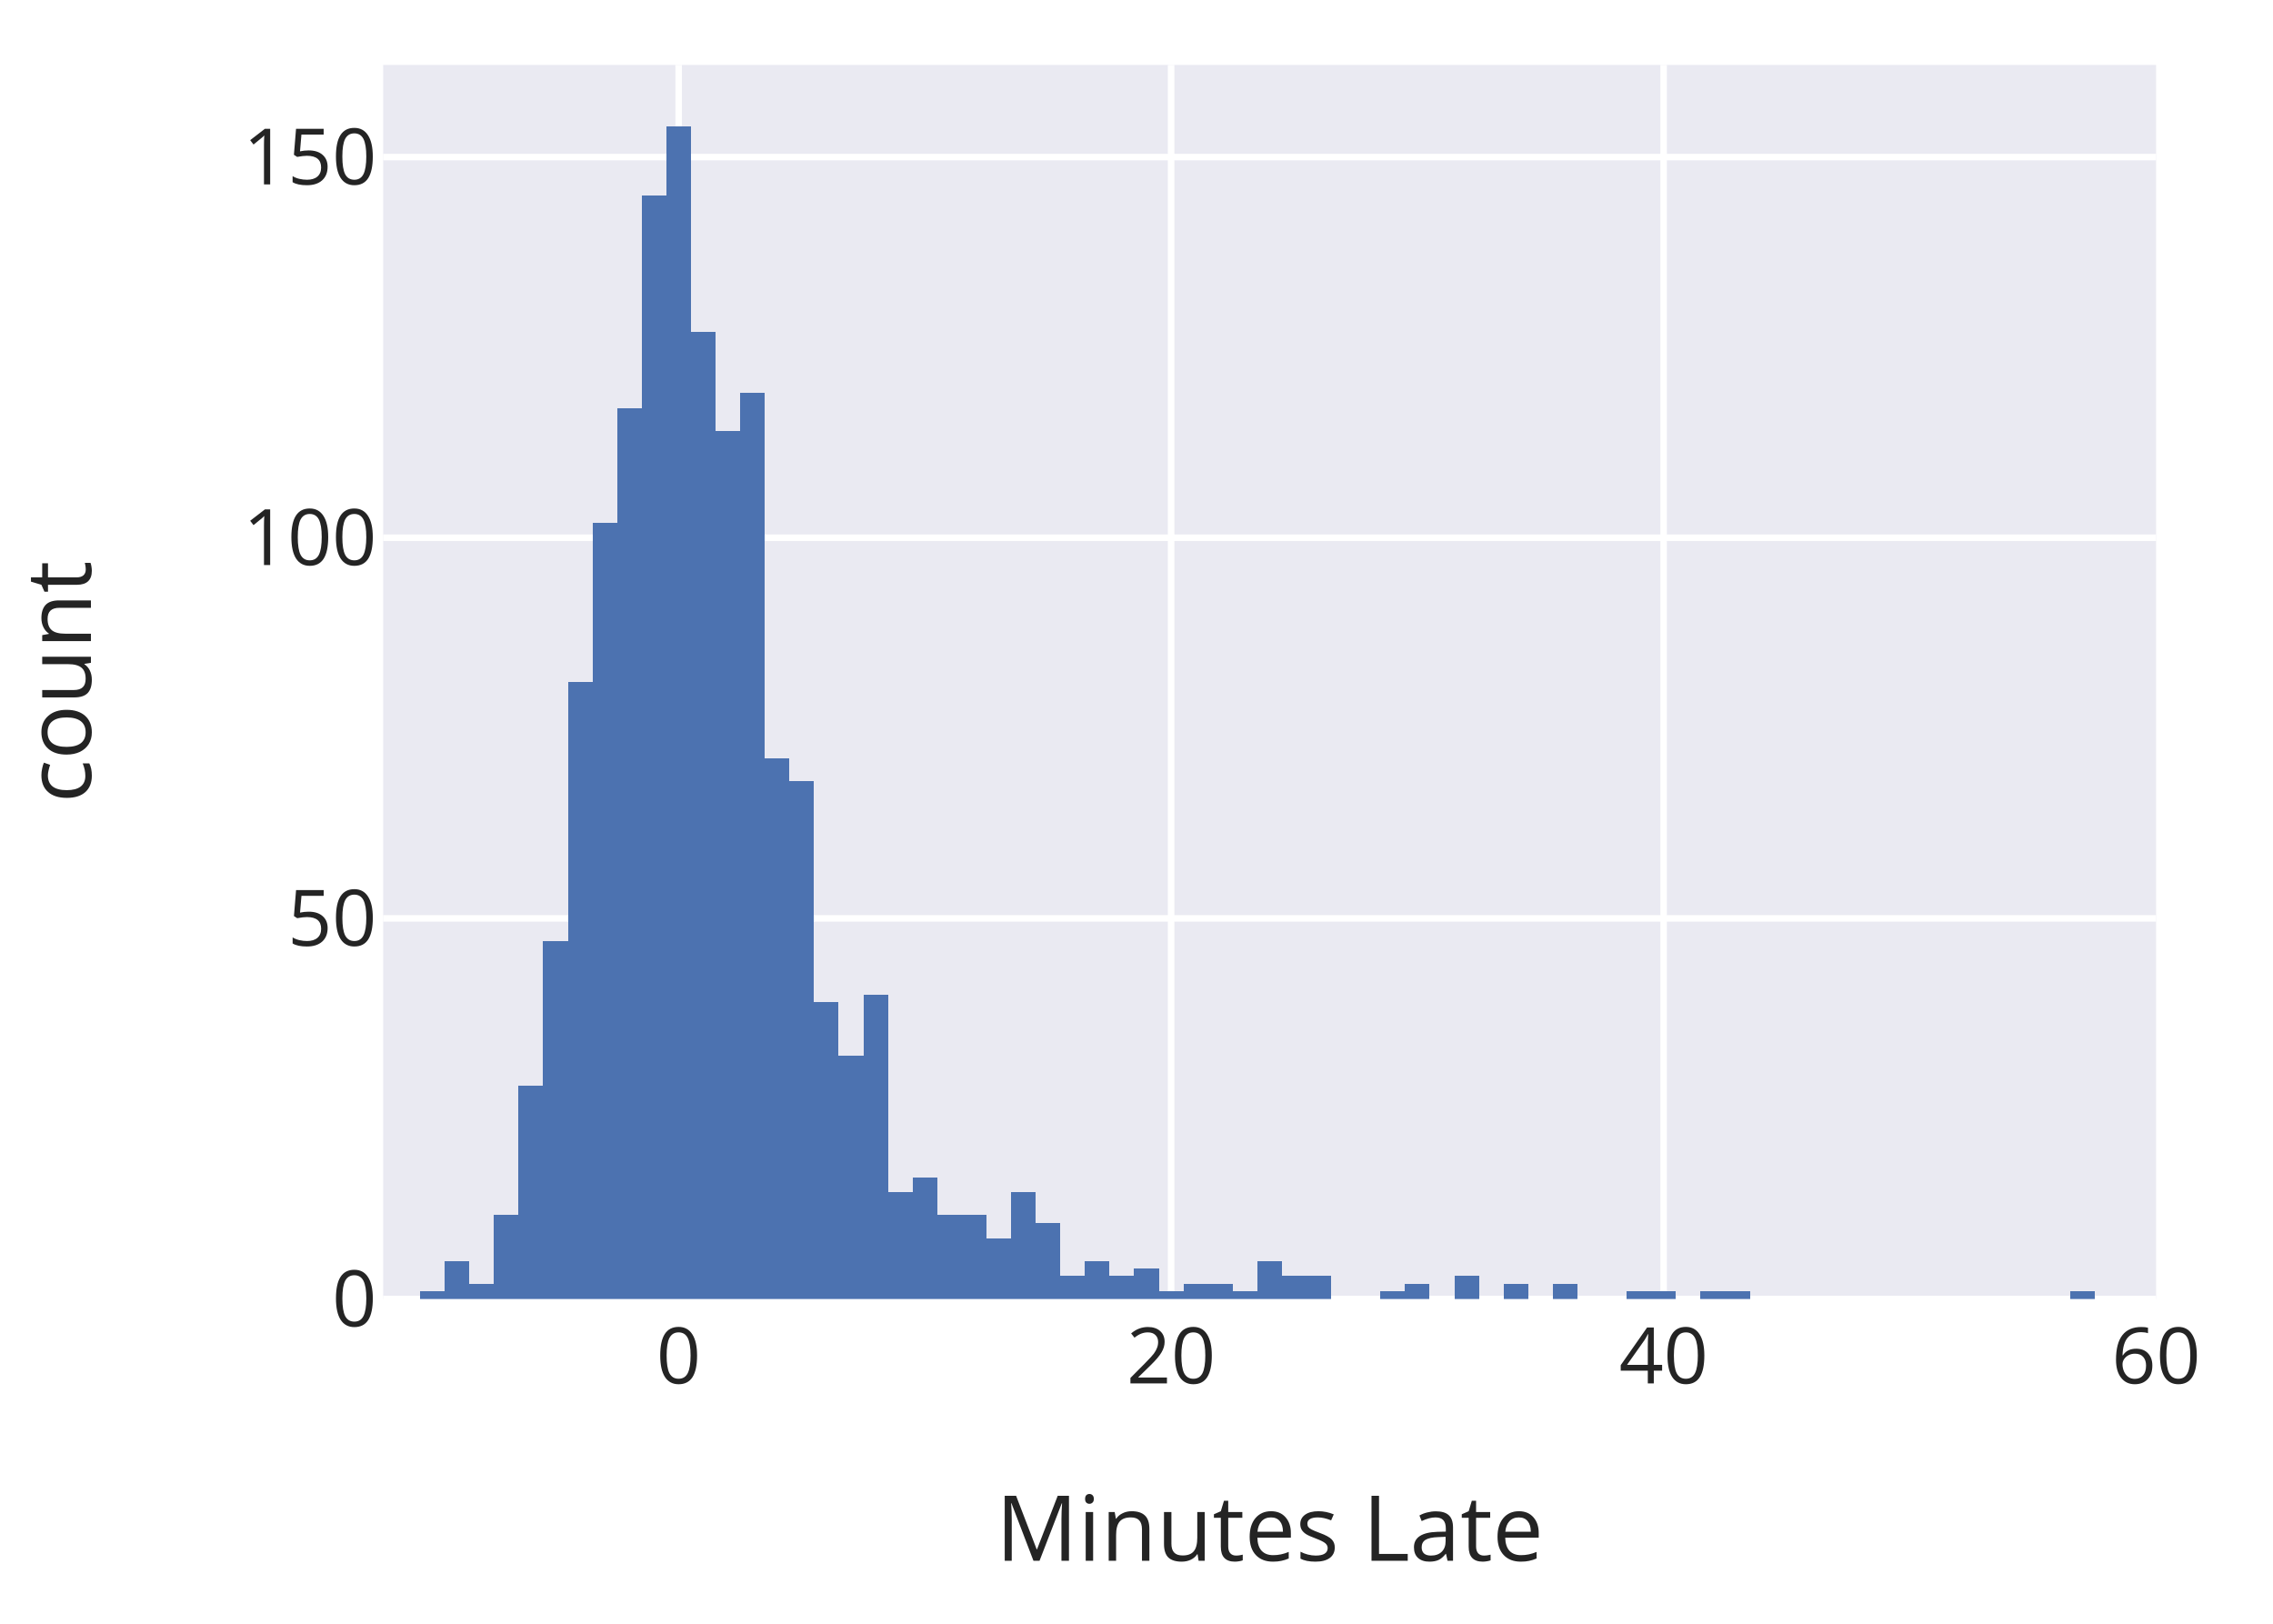
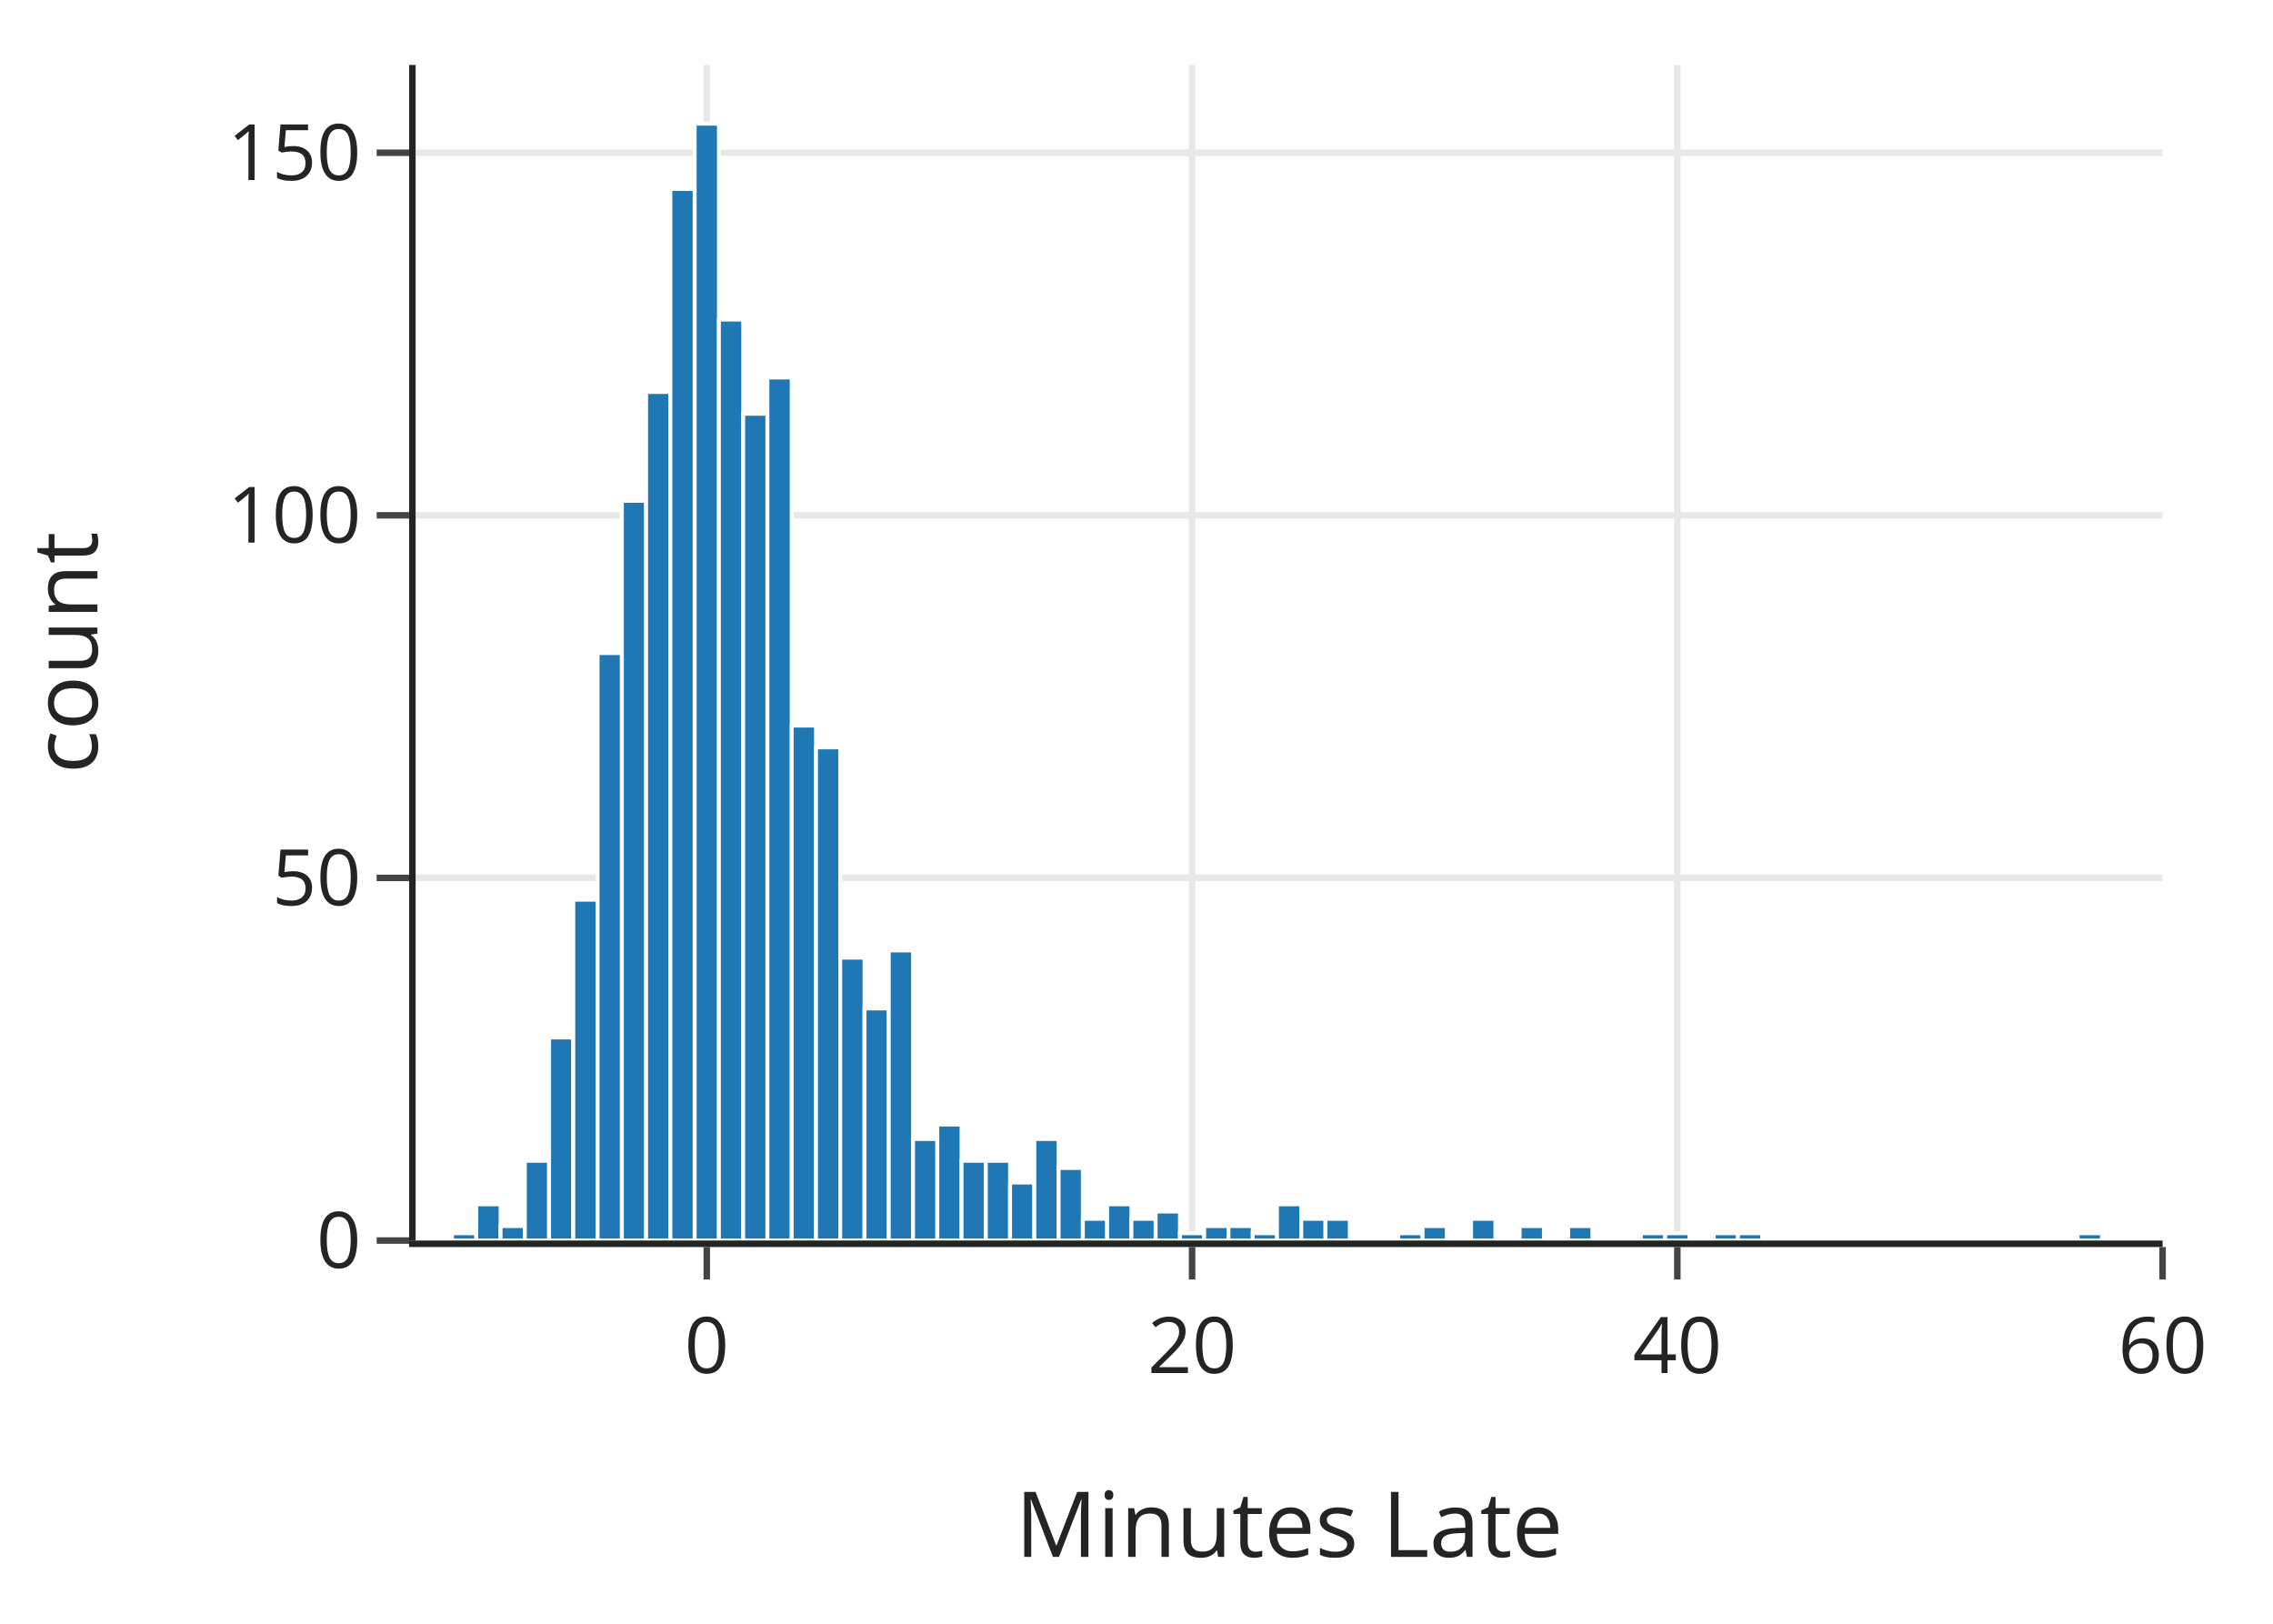
<svg xmlns="http://www.w3.org/2000/svg" class="main-svg" width="350" height="250" style="" viewBox="0 0 350 250">
  <rect x="0" y="0" width="350" height="250" style="fill: rgb(255, 255, 255); fill-opacity: 1;" />
-   <defs id="defs-9972bc">
+   <defs id="defs-7f728b">
    <g class="clips">
-       <clipPath id="clip9972bcxyplot" class="plotclip">
-         <rect width="273" height="190" />
+       <clipPath id="clip7f728bxyplot" class="plotclip">
+         <rect width="269" height="181" />
      </clipPath>
-       <clipPath class="axesclip" id="clip9972bcx">
-         <rect x="59" y="0" width="273" height="250" />
+       <clipPath class="axesclip" id="clip7f728bx">
+         <rect x="64" y="0" width="269" height="250" />
      </clipPath>
-       <clipPath class="axesclip" id="clip9972bcy">
-         <rect x="0" y="10" width="350" height="190" />
+       <clipPath class="axesclip" id="clip7f728by">
+         <rect x="0" y="10" width="350" height="181" />
      </clipPath>
-       <clipPath class="axesclip" id="clip9972bcxy">
-         <rect x="59" y="10" width="273" height="190" />
+       <clipPath class="axesclip" id="clip7f728bxy">
+         <rect x="64" y="10" width="269" height="181" />
      </clipPath>
    </g>
    <g class="gradients" />
    <g class="patterns" />
  </defs>
-   <g class="bglayer">
-     <rect class="bg" x="59" y="10" width="273" height="190" style="fill: rgb(234, 234, 242); fill-opacity: 1; stroke-width: 0;" />
-   </g>
+   <g class="bglayer" />
  <g class="layer-below">
    <g class="imagelayer" />
    <g class="shapelayer" />
  </g>
  <g class="cartesianlayer">
    <g class="subplot xy">
      <g class="layer-subplot">
        <g class="shapelayer" />
        <g class="imagelayer" />
      </g>
      <g class="gridlayer">
        <g class="x">
-           <path class="xgrid crisp" transform="translate(104.5,0)" d="M0,10v190" style="stroke: rgb(255, 255, 255); stroke-opacity: 1; stroke-width: 1px;" />
-           <path class="xgrid crisp" transform="translate(180.33,0)" d="M0,10v190" style="stroke: rgb(255, 255, 255); stroke-opacity: 1; stroke-width: 1px;" />
-           <path class="xgrid crisp" transform="translate(256.17,0)" d="M0,10v190" style="stroke: rgb(255, 255, 255); stroke-opacity: 1; stroke-width: 1px;" />
+           <path class="xgrid crisp" transform="translate(108.83,0)" d="M0,10v181" style="stroke: rgb(232, 232, 232); stroke-opacity: 1; stroke-width: 1px;" />
+           <path class="xgrid crisp" transform="translate(183.56,0)" d="M0,10v181" style="stroke: rgb(232, 232, 232); stroke-opacity: 1; stroke-width: 1px;" />
+           <path class="xgrid crisp" transform="translate(258.28,0)" d="M0,10v181" style="stroke: rgb(232, 232, 232); stroke-opacity: 1; stroke-width: 1px;" />
        </g>
        <g class="y">
-           <path class="ygrid crisp" transform="translate(0,141.4)" d="M59,0h273" style="stroke: rgb(255, 255, 255); stroke-opacity: 1; stroke-width: 1px;" />
-           <path class="ygrid crisp" transform="translate(0,82.79)" d="M59,0h273" style="stroke: rgb(255, 255, 255); stroke-opacity: 1; stroke-width: 1px;" />
-           <path class="ygrid crisp" transform="translate(0,24.19)" d="M59,0h273" style="stroke: rgb(255, 255, 255); stroke-opacity: 1; stroke-width: 1px;" />
-         </g>
-       </g>
-       <g class="zerolinelayer">
-         <path class="yzl zl crisp" transform="translate(0,200)" d="M59,0h273" style="stroke: rgb(255, 255, 255); stroke-opacity: 1; stroke-width: 1px;" />
-       </g>
+           <path class="ygrid crisp" transform="translate(0,135.17)" d="M64,0h269" style="stroke: rgb(232, 232, 232); stroke-opacity: 1; stroke-width: 1px;" />
+           <path class="ygrid crisp" transform="translate(0,79.34)" d="M64,0h269" style="stroke: rgb(232, 232, 232); stroke-opacity: 1; stroke-width: 1px;" />
+           <path class="ygrid crisp" transform="translate(0,23.52)" d="M64,0h269" style="stroke: rgb(232, 232, 232); stroke-opacity: 1; stroke-width: 1px;" />
+         </g>
+       </g>
+       <g class="zerolinelayer" />
      <path class="xlines-below" />
      <path class="ylines-below" />
      <g class="overlines-below" />
      <g class="xaxislayer-below" />
      <g class="yaxislayer-below" />
      <g class="overaxes-below" />
-       <g class="plot" transform="translate(59,10)" clip-path="url(#clip9972bcxyplot)">
+       <g class="plot" transform="translate(64,10)" clip-path="url(#clip7f728bxyplot)">
        <g class="barlayer mlayer">
-           <g class="trace bars" shape-rendering="crispEdges" style="opacity: 1;">
+           <g class="trace bars" style="opacity: 1;">
            <g class="points">
              <g class="point">
-                 <path d="M5.69,190V188.83H9.48V190Z" style="vector-effect: non-scaling-stroke; opacity: 1; stroke-width: 0px; fill: rgb(76, 114, 176); fill-opacity: 1;" />
-               </g>
-               <g class="point">
-                 <path d="M9.48,190V184.14H13.27V190Z" style="vector-effect: non-scaling-stroke; opacity: 1; stroke-width: 0px; fill: rgb(76, 114, 176); fill-opacity: 1;" />
-               </g>
-               <g class="point">
-                 <path d="M13.27,190V187.66H17.06V190Z" style="vector-effect: non-scaling-stroke; opacity: 1; stroke-width: 0px; fill: rgb(76, 114, 176); fill-opacity: 1;" />
-               </g>
-               <g class="point">
-                 <path d="M17.06,190V177.11H20.85V190Z" style="vector-effect: non-scaling-stroke; opacity: 1; stroke-width: 0px; fill: rgb(76, 114, 176); fill-opacity: 1;" />
-               </g>
-               <g class="point">
-                 <path d="M20.85,190V157.18H24.65V190Z" style="vector-effect: non-scaling-stroke; opacity: 1; stroke-width: 0px; fill: rgb(76, 114, 176); fill-opacity: 1;" />
-               </g>
-               <g class="point">
-                 <path d="M24.65,190V134.91H28.44V190Z" style="vector-effect: non-scaling-stroke; opacity: 1; stroke-width: 0px; fill: rgb(76, 114, 176); fill-opacity: 1;" />
-               </g>
-               <g class="point">
-                 <path d="M28.44,190V95.06H32.23V190Z" style="vector-effect: non-scaling-stroke; opacity: 1; stroke-width: 0px; fill: rgb(76, 114, 176); fill-opacity: 1;" />
-               </g>
-               <g class="point">
-                 <path d="M32.23,190V70.45H36.02V190Z" style="vector-effect: non-scaling-stroke; opacity: 1; stroke-width: 0px; fill: rgb(76, 114, 176); fill-opacity: 1;" />
-               </g>
-               <g class="point">
-                 <path d="M36.02,190V52.87H39.81V190Z" style="vector-effect: non-scaling-stroke; opacity: 1; stroke-width: 0px; fill: rgb(76, 114, 176); fill-opacity: 1;" />
-               </g>
-               <g class="point">
-                 <path d="M39.81,190V20.05H43.6V190Z" style="vector-effect: non-scaling-stroke; opacity: 1; stroke-width: 0px; fill: rgb(76, 114, 176); fill-opacity: 1;" />
-               </g>
-               <g class="point">
-                 <path d="M43.6,190V9.5H47.4V190Z" style="vector-effect: non-scaling-stroke; opacity: 1; stroke-width: 0px; fill: rgb(76, 114, 176); fill-opacity: 1;" />
-               </g>
-               <g class="point">
-                 <path d="M47.4,190V41.15H51.19V190Z" style="vector-effect: non-scaling-stroke; opacity: 1; stroke-width: 0px; fill: rgb(76, 114, 176); fill-opacity: 1;" />
-               </g>
-               <g class="point">
-                 <path d="M51.19,190V56.38H54.98V190Z" style="vector-effect: non-scaling-stroke; opacity: 1; stroke-width: 0px; fill: rgb(76, 114, 176); fill-opacity: 1;" />
-               </g>
-               <g class="point">
-                 <path d="M54.98,190V50.52H58.77V190Z" style="vector-effect: non-scaling-stroke; opacity: 1; stroke-width: 0px; fill: rgb(76, 114, 176); fill-opacity: 1;" />
-               </g>
-               <g class="point">
-                 <path d="M58.77,190V106.78H62.56V190Z" style="vector-effect: non-scaling-stroke; opacity: 1; stroke-width: 0px; fill: rgb(76, 114, 176); fill-opacity: 1;" />
-               </g>
-               <g class="point">
-                 <path d="M62.56,190V110.3H66.35V190Z" style="vector-effect: non-scaling-stroke; opacity: 1; stroke-width: 0px; fill: rgb(76, 114, 176); fill-opacity: 1;" />
-               </g>
-               <g class="point">
-                 <path d="M66.35,190V144.29H70.15V190Z" style="vector-effect: non-scaling-stroke; opacity: 1; stroke-width: 0px; fill: rgb(76, 114, 176); fill-opacity: 1;" />
-               </g>
-               <g class="point">
-                 <path d="M70.15,190V152.49H73.94V190Z" style="vector-effect: non-scaling-stroke; opacity: 1; stroke-width: 0px; fill: rgb(76, 114, 176); fill-opacity: 1;" />
-               </g>
-               <g class="point">
-                 <path d="M73.94,190V143.12H77.73V190Z" style="vector-effect: non-scaling-stroke; opacity: 1; stroke-width: 0px; fill: rgb(76, 114, 176); fill-opacity: 1;" />
-               </g>
-               <g class="point">
-                 <path d="M77.73,190V173.59H81.52V190Z" style="vector-effect: non-scaling-stroke; opacity: 1; stroke-width: 0px; fill: rgb(76, 114, 176); fill-opacity: 1;" />
-               </g>
-               <g class="point">
-                 <path d="M81.52,190V171.25H85.31V190Z" style="vector-effect: non-scaling-stroke; opacity: 1; stroke-width: 0px; fill: rgb(76, 114, 176); fill-opacity: 1;" />
-               </g>
-               <g class="point">
-                 <path d="M85.31,190V177.11H89.1V190Z" style="vector-effect: non-scaling-stroke; opacity: 1; stroke-width: 0px; fill: rgb(76, 114, 176); fill-opacity: 1;" />
-               </g>
-               <g class="point">
-                 <path d="M89.1,190V177.11H92.9V190Z" style="vector-effect: non-scaling-stroke; opacity: 1; stroke-width: 0px; fill: rgb(76, 114, 176); fill-opacity: 1;" />
-               </g>
-               <g class="point">
-                 <path d="M92.9,190V180.62H96.69V190Z" style="vector-effect: non-scaling-stroke; opacity: 1; stroke-width: 0px; fill: rgb(76, 114, 176); fill-opacity: 1;" />
-               </g>
-               <g class="point">
-                 <path d="M96.69,190V173.59H100.48V190Z" style="vector-effect: non-scaling-stroke; opacity: 1; stroke-width: 0px; fill: rgb(76, 114, 176); fill-opacity: 1;" />
-               </g>
-               <g class="point">
-                 <path d="M100.48,190V178.28H104.27V190Z" style="vector-effect: non-scaling-stroke; opacity: 1; stroke-width: 0px; fill: rgb(76, 114, 176); fill-opacity: 1;" />
-               </g>
-               <g class="point">
-                 <path d="M104.27,190V186.48H108.06V190Z" style="vector-effect: non-scaling-stroke; opacity: 1; stroke-width: 0px; fill: rgb(76, 114, 176); fill-opacity: 1;" />
-               </g>
-               <g class="point">
-                 <path d="M108.06,190V184.14H111.85V190Z" style="vector-effect: non-scaling-stroke; opacity: 1; stroke-width: 0px; fill: rgb(76, 114, 176); fill-opacity: 1;" />
-               </g>
-               <g class="point">
-                 <path d="M111.85,190V186.48H115.65V190Z" style="vector-effect: non-scaling-stroke; opacity: 1; stroke-width: 0px; fill: rgb(76, 114, 176); fill-opacity: 1;" />
-               </g>
-               <g class="point">
-                 <path d="M115.65,190V185.31H119.44V190Z" style="vector-effect: non-scaling-stroke; opacity: 1; stroke-width: 0px; fill: rgb(76, 114, 176); fill-opacity: 1;" />
-               </g>
-               <g class="point">
-                 <path d="M119.44,190V188.83H123.23V190Z" style="vector-effect: non-scaling-stroke; opacity: 1; stroke-width: 0px; fill: rgb(76, 114, 176); fill-opacity: 1;" />
-               </g>
-               <g class="point">
-                 <path d="M123.23,190V187.66H127.02V190Z" style="vector-effect: non-scaling-stroke; opacity: 1; stroke-width: 0px; fill: rgb(76, 114, 176); fill-opacity: 1;" />
-               </g>
-               <g class="point">
-                 <path d="M127.02,190V187.66H130.81V190Z" style="vector-effect: non-scaling-stroke; opacity: 1; stroke-width: 0px; fill: rgb(76, 114, 176); fill-opacity: 1;" />
-               </g>
-               <g class="point">
-                 <path d="M130.81,190V188.83H134.6V190Z" style="vector-effect: non-scaling-stroke; opacity: 1; stroke-width: 0px; fill: rgb(76, 114, 176); fill-opacity: 1;" />
-               </g>
-               <g class="point">
-                 <path d="M134.6,190V184.14H138.4V190Z" style="vector-effect: non-scaling-stroke; opacity: 1; stroke-width: 0px; fill: rgb(76, 114, 176); fill-opacity: 1;" />
-               </g>
-               <g class="point">
-                 <path d="M138.4,190V186.48H142.19V190Z" style="vector-effect: non-scaling-stroke; opacity: 1; stroke-width: 0px; fill: rgb(76, 114, 176); fill-opacity: 1;" />
-               </g>
-               <g class="point">
-                 <path d="M142.19,190V186.48H145.98V190Z" style="vector-effect: non-scaling-stroke; opacity: 1; stroke-width: 0px; fill: rgb(76, 114, 176); fill-opacity: 1;" />
-               </g>
-               <g class="point">
-                 <path d="M0,0Z" style="vector-effect: non-scaling-stroke; opacity: 1; stroke-width: 0px; fill: rgb(76, 114, 176); fill-opacity: 1;" />
-               </g>
-               <g class="point">
-                 <path d="M0,0Z" style="vector-effect: non-scaling-stroke; opacity: 1; stroke-width: 0px; fill: rgb(76, 114, 176); fill-opacity: 1;" />
-               </g>
-               <g class="point">
-                 <path d="M153.56,190V188.83H157.35V190Z" style="vector-effect: non-scaling-stroke; opacity: 1; stroke-width: 0px; fill: rgb(76, 114, 176); fill-opacity: 1;" />
-               </g>
-               <g class="point">
-                 <path d="M157.35,190V187.66H161.15V190Z" style="vector-effect: non-scaling-stroke; opacity: 1; stroke-width: 0px; fill: rgb(76, 114, 176); fill-opacity: 1;" />
-               </g>
-               <g class="point">
-                 <path d="M0,0Z" style="vector-effect: non-scaling-stroke; opacity: 1; stroke-width: 0px; fill: rgb(76, 114, 176); fill-opacity: 1;" />
-               </g>
-               <g class="point">
-                 <path d="M164.94,190V186.48H168.73V190Z" style="vector-effect: non-scaling-stroke; opacity: 1; stroke-width: 0px; fill: rgb(76, 114, 176); fill-opacity: 1;" />
-               </g>
-               <g class="point">
-                 <path d="M0,0Z" style="vector-effect: non-scaling-stroke; opacity: 1; stroke-width: 0px; fill: rgb(76, 114, 176); fill-opacity: 1;" />
-               </g>
-               <g class="point">
-                 <path d="M172.52,190V187.66H176.31V190Z" style="vector-effect: non-scaling-stroke; opacity: 1; stroke-width: 0px; fill: rgb(76, 114, 176); fill-opacity: 1;" />
-               </g>
-               <g class="point">
-                 <path d="M0,0Z" style="vector-effect: non-scaling-stroke; opacity: 1; stroke-width: 0px; fill: rgb(76, 114, 176); fill-opacity: 1;" />
-               </g>
-               <g class="point">
-                 <path d="M180.1,190V187.66H183.9V190Z" style="vector-effect: non-scaling-stroke; opacity: 1; stroke-width: 0px; fill: rgb(76, 114, 176); fill-opacity: 1;" />
-               </g>
-               <g class="point">
-                 <path d="M0,0Z" style="vector-effect: non-scaling-stroke; opacity: 1; stroke-width: 0px; fill: rgb(76, 114, 176); fill-opacity: 1;" />
-               </g>
-               <g class="point">
-                 <path d="M0,0Z" style="vector-effect: non-scaling-stroke; opacity: 1; stroke-width: 0px; fill: rgb(76, 114, 176); fill-opacity: 1;" />
-               </g>
-               <g class="point">
-                 <path d="M191.48,190V188.83H195.27V190Z" style="vector-effect: non-scaling-stroke; opacity: 1; stroke-width: 0px; fill: rgb(76, 114, 176); fill-opacity: 1;" />
-               </g>
-               <g class="point">
-                 <path d="M195.27,190V188.83H199.06V190Z" style="vector-effect: non-scaling-stroke; opacity: 1; stroke-width: 0px; fill: rgb(76, 114, 176); fill-opacity: 1;" />
-               </g>
-               <g class="point">
-                 <path d="M0,0Z" style="vector-effect: non-scaling-stroke; opacity: 1; stroke-width: 0px; fill: rgb(76, 114, 176); fill-opacity: 1;" />
-               </g>
-               <g class="point">
-                 <path d="M202.85,190V188.83H206.65V190Z" style="vector-effect: non-scaling-stroke; opacity: 1; stroke-width: 0px; fill: rgb(76, 114, 176); fill-opacity: 1;" />
-               </g>
-               <g class="point">
-                 <path d="M206.65,190V188.83H210.44V190Z" style="vector-effect: non-scaling-stroke; opacity: 1; stroke-width: 0px; fill: rgb(76, 114, 176); fill-opacity: 1;" />
-               </g>
-               <g class="point">
-                 <path d="M0,0Z" style="vector-effect: non-scaling-stroke; opacity: 1; stroke-width: 0px; fill: rgb(76, 114, 176); fill-opacity: 1;" />
-               </g>
-               <g class="point">
-                 <path d="M0,0Z" style="vector-effect: non-scaling-stroke; opacity: 1; stroke-width: 0px; fill: rgb(76, 114, 176); fill-opacity: 1;" />
-               </g>
-               <g class="point">
-                 <path d="M0,0Z" style="vector-effect: non-scaling-stroke; opacity: 1; stroke-width: 0px; fill: rgb(76, 114, 176); fill-opacity: 1;" />
-               </g>
-               <g class="point">
-                 <path d="M0,0Z" style="vector-effect: non-scaling-stroke; opacity: 1; stroke-width: 0px; fill: rgb(76, 114, 176); fill-opacity: 1;" />
-               </g>
-               <g class="point">
-                 <path d="M0,0Z" style="vector-effect: non-scaling-stroke; opacity: 1; stroke-width: 0px; fill: rgb(76, 114, 176); fill-opacity: 1;" />
-               </g>
-               <g class="point">
-                 <path d="M0,0Z" style="vector-effect: non-scaling-stroke; opacity: 1; stroke-width: 0px; fill: rgb(76, 114, 176); fill-opacity: 1;" />
-               </g>
-               <g class="point">
-                 <path d="M0,0Z" style="vector-effect: non-scaling-stroke; opacity: 1; stroke-width: 0px; fill: rgb(76, 114, 176); fill-opacity: 1;" />
-               </g>
-               <g class="point">
-                 <path d="M0,0Z" style="vector-effect: non-scaling-stroke; opacity: 1; stroke-width: 0px; fill: rgb(76, 114, 176); fill-opacity: 1;" />
-               </g>
-               <g class="point">
-                 <path d="M0,0Z" style="vector-effect: non-scaling-stroke; opacity: 1; stroke-width: 0px; fill: rgb(76, 114, 176); fill-opacity: 1;" />
-               </g>
-               <g class="point">
-                 <path d="M0,0Z" style="vector-effect: non-scaling-stroke; opacity: 1; stroke-width: 0px; fill: rgb(76, 114, 176); fill-opacity: 1;" />
-               </g>
-               <g class="point">
-                 <path d="M0,0Z" style="vector-effect: non-scaling-stroke; opacity: 1; stroke-width: 0px; fill: rgb(76, 114, 176); fill-opacity: 1;" />
-               </g>
-               <g class="point">
-                 <path d="M0,0Z" style="vector-effect: non-scaling-stroke; opacity: 1; stroke-width: 0px; fill: rgb(76, 114, 176); fill-opacity: 1;" />
-               </g>
-               <g class="point">
-                 <path d="M0,0Z" style="vector-effect: non-scaling-stroke; opacity: 1; stroke-width: 0px; fill: rgb(76, 114, 176); fill-opacity: 1;" />
-               </g>
-               <g class="point">
-                 <path d="M259.73,190V188.83H263.52V190Z" style="vector-effect: non-scaling-stroke; opacity: 1; stroke-width: 0px; fill: rgb(76, 114, 176); fill-opacity: 1;" />
+                 <path d="M5.6,181V179.88H9.34V181Z" style="vector-effect: non-scaling-stroke; opacity: 1; stroke-width: 0.6px; fill: rgb(31, 119, 180); fill-opacity: 1; stroke: rgb(255, 255, 255); stroke-opacity: 1;" />
+               </g>
+               <g class="point">
+                 <path d="M9.34,181V175.42H13.08V181Z" style="vector-effect: non-scaling-stroke; opacity: 1; stroke-width: 0.6px; fill: rgb(31, 119, 180); fill-opacity: 1; stroke: rgb(255, 255, 255); stroke-opacity: 1;" />
+               </g>
+               <g class="point">
+                 <path d="M13.08,181V178.77H16.81V181Z" style="vector-effect: non-scaling-stroke; opacity: 1; stroke-width: 0.6px; fill: rgb(31, 119, 180); fill-opacity: 1; stroke: rgb(255, 255, 255); stroke-opacity: 1;" />
+               </g>
+               <g class="point">
+                 <path d="M16.81,181V168.72H20.55V181Z" style="vector-effect: non-scaling-stroke; opacity: 1; stroke-width: 0.6px; fill: rgb(31, 119, 180); fill-opacity: 1; stroke: rgb(255, 255, 255); stroke-opacity: 1;" />
+               </g>
+               <g class="point">
+                 <path d="M20.55,181V149.74H24.28V181Z" style="vector-effect: non-scaling-stroke; opacity: 1; stroke-width: 0.6px; fill: rgb(31, 119, 180); fill-opacity: 1; stroke: rgb(255, 255, 255); stroke-opacity: 1;" />
+               </g>
+               <g class="point">
+                 <path d="M24.28,181V128.52H28.02V181Z" style="vector-effect: non-scaling-stroke; opacity: 1; stroke-width: 0.6px; fill: rgb(31, 119, 180); fill-opacity: 1; stroke: rgb(255, 255, 255); stroke-opacity: 1;" />
+               </g>
+               <g class="point">
+                 <path d="M28.02,181V90.56H31.76V181Z" style="vector-effect: non-scaling-stroke; opacity: 1; stroke-width: 0.6px; fill: rgb(31, 119, 180); fill-opacity: 1; stroke: rgb(255, 255, 255); stroke-opacity: 1;" />
+               </g>
+               <g class="point">
+                 <path d="M31.76,181V67.11H35.49V181Z" style="vector-effect: non-scaling-stroke; opacity: 1; stroke-width: 0.6px; fill: rgb(31, 119, 180); fill-opacity: 1; stroke: rgb(255, 255, 255); stroke-opacity: 1;" />
+               </g>
+               <g class="point">
+                 <path d="M35.49,181V50.36H39.23V181Z" style="vector-effect: non-scaling-stroke; opacity: 1; stroke-width: 0.6px; fill: rgb(31, 119, 180); fill-opacity: 1; stroke: rgb(255, 255, 255); stroke-opacity: 1;" />
+               </g>
+               <g class="point">
+                 <path d="M39.23,181V19.1H42.97V181Z" style="vector-effect: non-scaling-stroke; opacity: 1; stroke-width: 0.6px; fill: rgb(31, 119, 180); fill-opacity: 1; stroke: rgb(255, 255, 255); stroke-opacity: 1;" />
+               </g>
+               <g class="point">
+                 <path d="M42.97,181V9.05H46.7V181Z" style="vector-effect: non-scaling-stroke; opacity: 1; stroke-width: 0.6px; fill: rgb(31, 119, 180); fill-opacity: 1; stroke: rgb(255, 255, 255); stroke-opacity: 1;" />
+               </g>
+               <g class="point">
+                 <path d="M46.7,181V39.2H50.44V181Z" style="vector-effect: non-scaling-stroke; opacity: 1; stroke-width: 0.6px; fill: rgb(31, 119, 180); fill-opacity: 1; stroke: rgb(255, 255, 255); stroke-opacity: 1;" />
+               </g>
+               <g class="point">
+                 <path d="M50.44,181V53.71H54.17V181Z" style="vector-effect: non-scaling-stroke; opacity: 1; stroke-width: 0.6px; fill: rgb(31, 119, 180); fill-opacity: 1; stroke: rgb(255, 255, 255); stroke-opacity: 1;" />
+               </g>
+               <g class="point">
+                 <path d="M54.17,181V48.13H57.91V181Z" style="vector-effect: non-scaling-stroke; opacity: 1; stroke-width: 0.6px; fill: rgb(31, 119, 180); fill-opacity: 1; stroke: rgb(255, 255, 255); stroke-opacity: 1;" />
+               </g>
+               <g class="point">
+                 <path d="M57.91,181V101.72H61.65V181Z" style="vector-effect: non-scaling-stroke; opacity: 1; stroke-width: 0.6px; fill: rgb(31, 119, 180); fill-opacity: 1; stroke: rgb(255, 255, 255); stroke-opacity: 1;" />
+               </g>
+               <g class="point">
+                 <path d="M61.65,181V105.07H65.38V181Z" style="vector-effect: non-scaling-stroke; opacity: 1; stroke-width: 0.6px; fill: rgb(31, 119, 180); fill-opacity: 1; stroke: rgb(255, 255, 255); stroke-opacity: 1;" />
+               </g>
+               <g class="point">
+                 <path d="M65.38,181V137.45H69.12V181Z" style="vector-effect: non-scaling-stroke; opacity: 1; stroke-width: 0.6px; fill: rgb(31, 119, 180); fill-opacity: 1; stroke: rgb(255, 255, 255); stroke-opacity: 1;" />
+               </g>
+               <g class="point">
+                 <path d="M69.12,181V145.27H72.85V181Z" style="vector-effect: non-scaling-stroke; opacity: 1; stroke-width: 0.6px; fill: rgb(31, 119, 180); fill-opacity: 1; stroke: rgb(255, 255, 255); stroke-opacity: 1;" />
+               </g>
+               <g class="point">
+                 <path d="M72.85,181V136.34H76.59V181Z" style="vector-effect: non-scaling-stroke; opacity: 1; stroke-width: 0.6px; fill: rgb(31, 119, 180); fill-opacity: 1; stroke: rgb(255, 255, 255); stroke-opacity: 1;" />
+               </g>
+               <g class="point">
+                 <path d="M76.59,181V165.37H80.33V181Z" style="vector-effect: non-scaling-stroke; opacity: 1; stroke-width: 0.6px; fill: rgb(31, 119, 180); fill-opacity: 1; stroke: rgb(255, 255, 255); stroke-opacity: 1;" />
+               </g>
+               <g class="point">
+                 <path d="M80.33,181V163.14H84.06V181Z" style="vector-effect: non-scaling-stroke; opacity: 1; stroke-width: 0.6px; fill: rgb(31, 119, 180); fill-opacity: 1; stroke: rgb(255, 255, 255); stroke-opacity: 1;" />
+               </g>
+               <g class="point">
+                 <path d="M84.06,181V168.72H87.8V181Z" style="vector-effect: non-scaling-stroke; opacity: 1; stroke-width: 0.6px; fill: rgb(31, 119, 180); fill-opacity: 1; stroke: rgb(255, 255, 255); stroke-opacity: 1;" />
+               </g>
+               <g class="point">
+                 <path d="M87.8,181V168.72H91.53V181Z" style="vector-effect: non-scaling-stroke; opacity: 1; stroke-width: 0.6px; fill: rgb(31, 119, 180); fill-opacity: 1; stroke: rgb(255, 255, 255); stroke-opacity: 1;" />
+               </g>
+               <g class="point">
+                 <path d="M91.53,181V172.07H95.27V181Z" style="vector-effect: non-scaling-stroke; opacity: 1; stroke-width: 0.6px; fill: rgb(31, 119, 180); fill-opacity: 1; stroke: rgb(255, 255, 255); stroke-opacity: 1;" />
+               </g>
+               <g class="point">
+                 <path d="M95.27,181V165.37H99.01V181Z" style="vector-effect: non-scaling-stroke; opacity: 1; stroke-width: 0.6px; fill: rgb(31, 119, 180); fill-opacity: 1; stroke: rgb(255, 255, 255); stroke-opacity: 1;" />
+               </g>
+               <g class="point">
+                 <path d="M99.01,181V169.83H102.74V181Z" style="vector-effect: non-scaling-stroke; opacity: 1; stroke-width: 0.6px; fill: rgb(31, 119, 180); fill-opacity: 1; stroke: rgb(255, 255, 255); stroke-opacity: 1;" />
+               </g>
+               <g class="point">
+                 <path d="M102.74,181V177.65H106.48V181Z" style="vector-effect: non-scaling-stroke; opacity: 1; stroke-width: 0.6px; fill: rgb(31, 119, 180); fill-opacity: 1; stroke: rgb(255, 255, 255); stroke-opacity: 1;" />
+               </g>
+               <g class="point">
+                 <path d="M106.48,181V175.42H110.22V181Z" style="vector-effect: non-scaling-stroke; opacity: 1; stroke-width: 0.6px; fill: rgb(31, 119, 180); fill-opacity: 1; stroke: rgb(255, 255, 255); stroke-opacity: 1;" />
+               </g>
+               <g class="point">
+                 <path d="M110.22,181V177.65H113.95V181Z" style="vector-effect: non-scaling-stroke; opacity: 1; stroke-width: 0.6px; fill: rgb(31, 119, 180); fill-opacity: 1; stroke: rgb(255, 255, 255); stroke-opacity: 1;" />
+               </g>
+               <g class="point">
+                 <path d="M113.95,181V176.53H117.69V181Z" style="vector-effect: non-scaling-stroke; opacity: 1; stroke-width: 0.6px; fill: rgb(31, 119, 180); fill-opacity: 1; stroke: rgb(255, 255, 255); stroke-opacity: 1;" />
+               </g>
+               <g class="point">
+                 <path d="M117.69,181V179.88H121.42V181Z" style="vector-effect: non-scaling-stroke; opacity: 1; stroke-width: 0.6px; fill: rgb(31, 119, 180); fill-opacity: 1; stroke: rgb(255, 255, 255); stroke-opacity: 1;" />
+               </g>
+               <g class="point">
+                 <path d="M121.42,181V178.77H125.16V181Z" style="vector-effect: non-scaling-stroke; opacity: 1; stroke-width: 0.6px; fill: rgb(31, 119, 180); fill-opacity: 1; stroke: rgb(255, 255, 255); stroke-opacity: 1;" />
+               </g>
+               <g class="point">
+                 <path d="M125.16,181V178.77H128.9V181Z" style="vector-effect: non-scaling-stroke; opacity: 1; stroke-width: 0.6px; fill: rgb(31, 119, 180); fill-opacity: 1; stroke: rgb(255, 255, 255); stroke-opacity: 1;" />
+               </g>
+               <g class="point">
+                 <path d="M128.9,181V179.88H132.63V181Z" style="vector-effect: non-scaling-stroke; opacity: 1; stroke-width: 0.6px; fill: rgb(31, 119, 180); fill-opacity: 1; stroke: rgb(255, 255, 255); stroke-opacity: 1;" />
+               </g>
+               <g class="point">
+                 <path d="M132.63,181V175.42H136.37V181Z" style="vector-effect: non-scaling-stroke; opacity: 1; stroke-width: 0.6px; fill: rgb(31, 119, 180); fill-opacity: 1; stroke: rgb(255, 255, 255); stroke-opacity: 1;" />
+               </g>
+               <g class="point">
+                 <path d="M136.37,181V177.65H140.1V181Z" style="vector-effect: non-scaling-stroke; opacity: 1; stroke-width: 0.6px; fill: rgb(31, 119, 180); fill-opacity: 1; stroke: rgb(255, 255, 255); stroke-opacity: 1;" />
+               </g>
+               <g class="point">
+                 <path d="M140.1,181V177.65H143.84V181Z" style="vector-effect: non-scaling-stroke; opacity: 1; stroke-width: 0.6px; fill: rgb(31, 119, 180); fill-opacity: 1; stroke: rgb(255, 255, 255); stroke-opacity: 1;" />
+               </g>
+               <g class="point">
+                 <path d="M0,0Z" style="vector-effect: non-scaling-stroke; opacity: 1; stroke-width: 0px; fill: rgb(31, 119, 180); fill-opacity: 1; stroke: rgb(255, 255, 255); stroke-opacity: 1;" />
+               </g>
+               <g class="point">
+                 <path d="M0,0Z" style="vector-effect: non-scaling-stroke; opacity: 1; stroke-width: 0px; fill: rgb(31, 119, 180); fill-opacity: 1; stroke: rgb(255, 255, 255); stroke-opacity: 1;" />
+               </g>
+               <g class="point">
+                 <path d="M151.31,181V179.88H155.05V181Z" style="vector-effect: non-scaling-stroke; opacity: 1; stroke-width: 0.6px; fill: rgb(31, 119, 180); fill-opacity: 1; stroke: rgb(255, 255, 255); stroke-opacity: 1;" />
+               </g>
+               <g class="point">
+                 <path d="M155.05,181V178.77H158.78V181Z" style="vector-effect: non-scaling-stroke; opacity: 1; stroke-width: 0.6px; fill: rgb(31, 119, 180); fill-opacity: 1; stroke: rgb(255, 255, 255); stroke-opacity: 1;" />
+               </g>
+               <g class="point">
+                 <path d="M0,0Z" style="vector-effect: non-scaling-stroke; opacity: 1; stroke-width: 0px; fill: rgb(31, 119, 180); fill-opacity: 1; stroke: rgb(255, 255, 255); stroke-opacity: 1;" />
+               </g>
+               <g class="point">
+                 <path d="M162.52,181V177.65H166.26V181Z" style="vector-effect: non-scaling-stroke; opacity: 1; stroke-width: 0.6px; fill: rgb(31, 119, 180); fill-opacity: 1; stroke: rgb(255, 255, 255); stroke-opacity: 1;" />
+               </g>
+               <g class="point">
+                 <path d="M0,0Z" style="vector-effect: non-scaling-stroke; opacity: 1; stroke-width: 0px; fill: rgb(31, 119, 180); fill-opacity: 1; stroke: rgb(255, 255, 255); stroke-opacity: 1;" />
+               </g>
+               <g class="point">
+                 <path d="M169.99,181V178.77H173.73V181Z" style="vector-effect: non-scaling-stroke; opacity: 1; stroke-width: 0.6px; fill: rgb(31, 119, 180); fill-opacity: 1; stroke: rgb(255, 255, 255); stroke-opacity: 1;" />
+               </g>
+               <g class="point">
+                 <path d="M0,0Z" style="vector-effect: non-scaling-stroke; opacity: 1; stroke-width: 0px; fill: rgb(31, 119, 180); fill-opacity: 1; stroke: rgb(255, 255, 255); stroke-opacity: 1;" />
+               </g>
+               <g class="point">
+                 <path d="M177.47,181V178.77H181.2V181Z" style="vector-effect: non-scaling-stroke; opacity: 1; stroke-width: 0.6px; fill: rgb(31, 119, 180); fill-opacity: 1; stroke: rgb(255, 255, 255); stroke-opacity: 1;" />
+               </g>
+               <g class="point">
+                 <path d="M0,0Z" style="vector-effect: non-scaling-stroke; opacity: 1; stroke-width: 0px; fill: rgb(31, 119, 180); fill-opacity: 1; stroke: rgb(255, 255, 255); stroke-opacity: 1;" />
+               </g>
+               <g class="point">
+                 <path d="M0,0Z" style="vector-effect: non-scaling-stroke; opacity: 1; stroke-width: 0px; fill: rgb(31, 119, 180); fill-opacity: 1; stroke: rgb(255, 255, 255); stroke-opacity: 1;" />
+               </g>
+               <g class="point">
+                 <path d="M188.67,181V179.88H192.41V181Z" style="vector-effect: non-scaling-stroke; opacity: 1; stroke-width: 0.6px; fill: rgb(31, 119, 180); fill-opacity: 1; stroke: rgb(255, 255, 255); stroke-opacity: 1;" />
+               </g>
+               <g class="point">
+                 <path d="M192.41,181V179.88H196.15V181Z" style="vector-effect: non-scaling-stroke; opacity: 1; stroke-width: 0.6px; fill: rgb(31, 119, 180); fill-opacity: 1; stroke: rgb(255, 255, 255); stroke-opacity: 1;" />
+               </g>
+               <g class="point">
+                 <path d="M0,0Z" style="vector-effect: non-scaling-stroke; opacity: 1; stroke-width: 0px; fill: rgb(31, 119, 180); fill-opacity: 1; stroke: rgb(255, 255, 255); stroke-opacity: 1;" />
+               </g>
+               <g class="point">
+                 <path d="M199.88,181V179.88H203.62V181Z" style="vector-effect: non-scaling-stroke; opacity: 1; stroke-width: 0.6px; fill: rgb(31, 119, 180); fill-opacity: 1; stroke: rgb(255, 255, 255); stroke-opacity: 1;" />
+               </g>
+               <g class="point">
+                 <path d="M203.62,181V179.88H207.35V181Z" style="vector-effect: non-scaling-stroke; opacity: 1; stroke-width: 0.6px; fill: rgb(31, 119, 180); fill-opacity: 1; stroke: rgb(255, 255, 255); stroke-opacity: 1;" />
+               </g>
+               <g class="point">
+                 <path d="M0,0Z" style="vector-effect: non-scaling-stroke; opacity: 1; stroke-width: 0px; fill: rgb(31, 119, 180); fill-opacity: 1; stroke: rgb(255, 255, 255); stroke-opacity: 1;" />
+               </g>
+               <g class="point">
+                 <path d="M0,0Z" style="vector-effect: non-scaling-stroke; opacity: 1; stroke-width: 0px; fill: rgb(31, 119, 180); fill-opacity: 1; stroke: rgb(255, 255, 255); stroke-opacity: 1;" />
+               </g>
+               <g class="point">
+                 <path d="M0,0Z" style="vector-effect: non-scaling-stroke; opacity: 1; stroke-width: 0px; fill: rgb(31, 119, 180); fill-opacity: 1; stroke: rgb(255, 255, 255); stroke-opacity: 1;" />
+               </g>
+               <g class="point">
+                 <path d="M0,0Z" style="vector-effect: non-scaling-stroke; opacity: 1; stroke-width: 0px; fill: rgb(31, 119, 180); fill-opacity: 1; stroke: rgb(255, 255, 255); stroke-opacity: 1;" />
+               </g>
+               <g class="point">
+                 <path d="M0,0Z" style="vector-effect: non-scaling-stroke; opacity: 1; stroke-width: 0px; fill: rgb(31, 119, 180); fill-opacity: 1; stroke: rgb(255, 255, 255); stroke-opacity: 1;" />
+               </g>
+               <g class="point">
+                 <path d="M0,0Z" style="vector-effect: non-scaling-stroke; opacity: 1; stroke-width: 0px; fill: rgb(31, 119, 180); fill-opacity: 1; stroke: rgb(255, 255, 255); stroke-opacity: 1;" />
+               </g>
+               <g class="point">
+                 <path d="M0,0Z" style="vector-effect: non-scaling-stroke; opacity: 1; stroke-width: 0px; fill: rgb(31, 119, 180); fill-opacity: 1; stroke: rgb(255, 255, 255); stroke-opacity: 1;" />
+               </g>
+               <g class="point">
+                 <path d="M0,0Z" style="vector-effect: non-scaling-stroke; opacity: 1; stroke-width: 0px; fill: rgb(31, 119, 180); fill-opacity: 1; stroke: rgb(255, 255, 255); stroke-opacity: 1;" />
+               </g>
+               <g class="point">
+                 <path d="M0,0Z" style="vector-effect: non-scaling-stroke; opacity: 1; stroke-width: 0px; fill: rgb(31, 119, 180); fill-opacity: 1; stroke: rgb(255, 255, 255); stroke-opacity: 1;" />
+               </g>
+               <g class="point">
+                 <path d="M0,0Z" style="vector-effect: non-scaling-stroke; opacity: 1; stroke-width: 0px; fill: rgb(31, 119, 180); fill-opacity: 1; stroke: rgb(255, 255, 255); stroke-opacity: 1;" />
+               </g>
+               <g class="point">
+                 <path d="M0,0Z" style="vector-effect: non-scaling-stroke; opacity: 1; stroke-width: 0px; fill: rgb(31, 119, 180); fill-opacity: 1; stroke: rgb(255, 255, 255); stroke-opacity: 1;" />
+               </g>
+               <g class="point">
+                 <path d="M0,0Z" style="vector-effect: non-scaling-stroke; opacity: 1; stroke-width: 0px; fill: rgb(31, 119, 180); fill-opacity: 1; stroke: rgb(255, 255, 255); stroke-opacity: 1;" />
+               </g>
+               <g class="point">
+                 <path d="M0,0Z" style="vector-effect: non-scaling-stroke; opacity: 1; stroke-width: 0px; fill: rgb(31, 119, 180); fill-opacity: 1; stroke: rgb(255, 255, 255); stroke-opacity: 1;" />
+               </g>
+               <g class="point">
+                 <path d="M255.92,181V179.88H259.66V181Z" style="vector-effect: non-scaling-stroke; opacity: 1; stroke-width: 0.6px; fill: rgb(31, 119, 180); fill-opacity: 1; stroke: rgb(255, 255, 255); stroke-opacity: 1;" />
              </g>
            </g>
          </g>
        </g>
      </g>
      <g class="overplot" />
-       <path class="xlines-above crisp" d="M0,0" style="fill: none;" />
-       <path class="ylines-above crisp" d="M0,0" style="fill: none;" />
+       <path class="xlines-above crisp" d="M63,191.5H333" style="fill: none; stroke-width: 1px; stroke: rgb(36, 36, 36); stroke-opacity: 1;" />
+       <path class="ylines-above crisp" d="M63.5,10V191" style="fill: none; stroke-width: 1px; stroke: rgb(36, 36, 36); stroke-opacity: 1;" />
      <g class="overlines-above" />
      <g class="xaxislayer-above">
+         <path class="xtick ticks crisp" d="M0,192v5" transform="translate(108.83,0)" style="stroke: rgb(68, 68, 68); stroke-opacity: 1; stroke-width: 1px;" />
+         <path class="xtick ticks crisp" d="M0,192v5" transform="translate(183.56,0)" style="stroke: rgb(68, 68, 68); stroke-opacity: 1; stroke-width: 1px;" />
+         <path class="xtick ticks crisp" d="M0,192v5" transform="translate(258.28,0)" style="stroke: rgb(68, 68, 68); stroke-opacity: 1; stroke-width: 1px;" />
+         <path class="xtick ticks crisp" d="M0,192v5" transform="translate(333,0)" style="stroke: rgb(68, 68, 68); stroke-opacity: 1; stroke-width: 1px;" />
        <g class="xtick">
-           <text text-anchor="middle" x="0" y="213" transform="translate(104.5,0)" style="font-family: 'Open Sans', verdana, arial, sans-serif; font-size: 12px; fill: rgb(36, 36, 36); fill-opacity: 1; white-space: pre; opacity: 1;">0</text>
+           <text text-anchor="middle" x="0" y="211.4" transform="translate(108.83,0)" style="font-family: 'Open Sans', verdana, arial, sans-serif; font-size: 12px; fill: rgb(36, 36, 36); fill-opacity: 1; white-space: pre; opacity: 1;">0</text>
        </g>
        <g class="xtick">
-           <text text-anchor="middle" x="0" y="213" style="font-family: 'Open Sans', verdana, arial, sans-serif; font-size: 12px; fill: rgb(36, 36, 36); fill-opacity: 1; white-space: pre; opacity: 1;" transform="translate(180.33,0)">20</text>
+           <text text-anchor="middle" x="0" y="211.4" style="font-family: 'Open Sans', verdana, arial, sans-serif; font-size: 12px; fill: rgb(36, 36, 36); fill-opacity: 1; white-space: pre; opacity: 1;" transform="translate(183.56,0)">20</text>
        </g>
        <g class="xtick">
-           <text text-anchor="middle" x="0" y="213" style="font-family: 'Open Sans', verdana, arial, sans-serif; font-size: 12px; fill: rgb(36, 36, 36); fill-opacity: 1; white-space: pre; opacity: 1;" transform="translate(256.17,0)">40</text>
+           <text text-anchor="middle" x="0" y="211.4" style="font-family: 'Open Sans', verdana, arial, sans-serif; font-size: 12px; fill: rgb(36, 36, 36); fill-opacity: 1; white-space: pre; opacity: 1;" transform="translate(258.28,0)">40</text>
        </g>
        <g class="xtick">
-           <text text-anchor="middle" x="0" y="213" style="font-family: 'Open Sans', verdana, arial, sans-serif; font-size: 12px; fill: rgb(36, 36, 36); fill-opacity: 1; white-space: pre; opacity: 1;" transform="translate(332,0)">60</text>
+           <text text-anchor="middle" x="0" y="211.4" style="font-family: 'Open Sans', verdana, arial, sans-serif; font-size: 12px; fill: rgb(36, 36, 36); fill-opacity: 1; white-space: pre; opacity: 1;" transform="translate(333,0)">60</text>
        </g>
      </g>
      <g class="yaxislayer-above">
+         <path class="ytick ticks crisp" d="M63,0h-5" transform="translate(0,191)" style="stroke: rgb(68, 68, 68); stroke-opacity: 1; stroke-width: 1px;" />
+         <path class="ytick ticks crisp" d="M63,0h-5" transform="translate(0,135.17)" style="stroke: rgb(68, 68, 68); stroke-opacity: 1; stroke-width: 1px;" />
+         <path class="ytick ticks crisp" d="M63,0h-5" transform="translate(0,79.34)" style="stroke: rgb(68, 68, 68); stroke-opacity: 1; stroke-width: 1px;" />
+         <path class="ytick ticks crisp" d="M63,0h-5" transform="translate(0,23.52)" style="stroke: rgb(68, 68, 68); stroke-opacity: 1; stroke-width: 1px;" />
        <g class="ytick">
-           <text text-anchor="end" x="58" y="4.2" transform="translate(0,200)" style="font-family: 'Open Sans', verdana, arial, sans-serif; font-size: 12px; fill: rgb(36, 36, 36); fill-opacity: 1; white-space: pre; opacity: 1;">0</text>
+           <text text-anchor="end" x="55.6" y="4.2" transform="translate(0,191)" style="font-family: 'Open Sans', verdana, arial, sans-serif; font-size: 12px; fill: rgb(36, 36, 36); fill-opacity: 1; white-space: pre; opacity: 1;">0</text>
        </g>
        <g class="ytick">
-           <text text-anchor="end" x="58" y="4.2" style="font-family: 'Open Sans', verdana, arial, sans-serif; font-size: 12px; fill: rgb(36, 36, 36); fill-opacity: 1; white-space: pre; opacity: 1;" transform="translate(0,141.4)">50</text>
+           <text text-anchor="end" x="55.6" y="4.2" style="font-family: 'Open Sans', verdana, arial, sans-serif; font-size: 12px; fill: rgb(36, 36, 36); fill-opacity: 1; white-space: pre; opacity: 1;" transform="translate(0,135.17)">50</text>
        </g>
        <g class="ytick">
-           <text text-anchor="end" x="58" y="4.2" style="font-family: 'Open Sans', verdana, arial, sans-serif; font-size: 12px; fill: rgb(36, 36, 36); fill-opacity: 1; white-space: pre; opacity: 1;" transform="translate(0,82.79)">100</text>
+           <text text-anchor="end" x="55.6" y="4.2" style="font-family: 'Open Sans', verdana, arial, sans-serif; font-size: 12px; fill: rgb(36, 36, 36); fill-opacity: 1; white-space: pre; opacity: 1;" transform="translate(0,79.34)">100</text>
        </g>
        <g class="ytick">
-           <text text-anchor="end" x="58" y="4.2" style="font-family: 'Open Sans', verdana, arial, sans-serif; font-size: 12px; fill: rgb(36, 36, 36); fill-opacity: 1; white-space: pre; opacity: 1;" transform="translate(0,24.19)">150</text>
+           <text text-anchor="end" x="55.6" y="4.2" style="font-family: 'Open Sans', verdana, arial, sans-serif; font-size: 12px; fill: rgb(36, 36, 36); fill-opacity: 1; white-space: pre; opacity: 1;" transform="translate(0,23.52)">150</text>
        </g>
      </g>
      <g class="overaxes-above" />
    </g>
  </g>
  <g class="polarlayer" />
  <g class="smithlayer" />
  <g class="ternarylayer" />
  <g class="geolayer" />
  <g class="funnelarealayer" />
  <g class="pielayer" />
  <g class="iciclelayer" />
  <g class="treemaplayer" />
  <g class="sunburstlayer" />
  <g class="glimages" />
-   <defs id="topdefs-9972bc">
+   <defs id="topdefs-7f728b">
    <g class="clips" />
  </defs>
  <g class="layer-above">
    <g class="imagelayer" />
    <g class="shapelayer" />
  </g>
  <g class="infolayer">
    <g class="g-gtitle" />
    <g class="g-xtitle">
-       <text class="xtitle" x="195.5" y="240.3" text-anchor="middle" style="font-family: 'Open Sans', verdana, arial, sans-serif; font-size: 14px; fill: rgb(36, 36, 36); opacity: 1; font-weight: normal; white-space: pre;">Minutes Late</text>
+       <text class="xtitle" x="198.5" y="239.706" text-anchor="middle" style="font-family: 'Open Sans', verdana, arial, sans-serif; font-size: 14px; fill: rgb(36, 36, 36); opacity: 1; font-weight: normal; white-space: pre;">Minutes Late</text>
    </g>
-     <g class="g-ytitle" transform="translate(3.69043,0)">
-       <text class="ytitle" transform="rotate(-90,10.30938,105)" x="10.309" y="105" text-anchor="middle" style="font-family: 'Open Sans', verdana, arial, sans-serif; font-size: 14px; fill: rgb(36, 36, 36); opacity: 1; font-weight: normal; white-space: pre;">count</text>
+     <g class="g-ytitle" transform="translate(4.78418,0)">
+       <text class="ytitle" transform="rotate(-90,10.21563,100.5)" x="10.216" y="100.5" text-anchor="middle" style="font-family: 'Open Sans', verdana, arial, sans-serif; font-size: 14px; fill: rgb(36, 36, 36); opacity: 1; font-weight: normal; white-space: pre;">count</text>
    </g>
  </g>
</svg>
